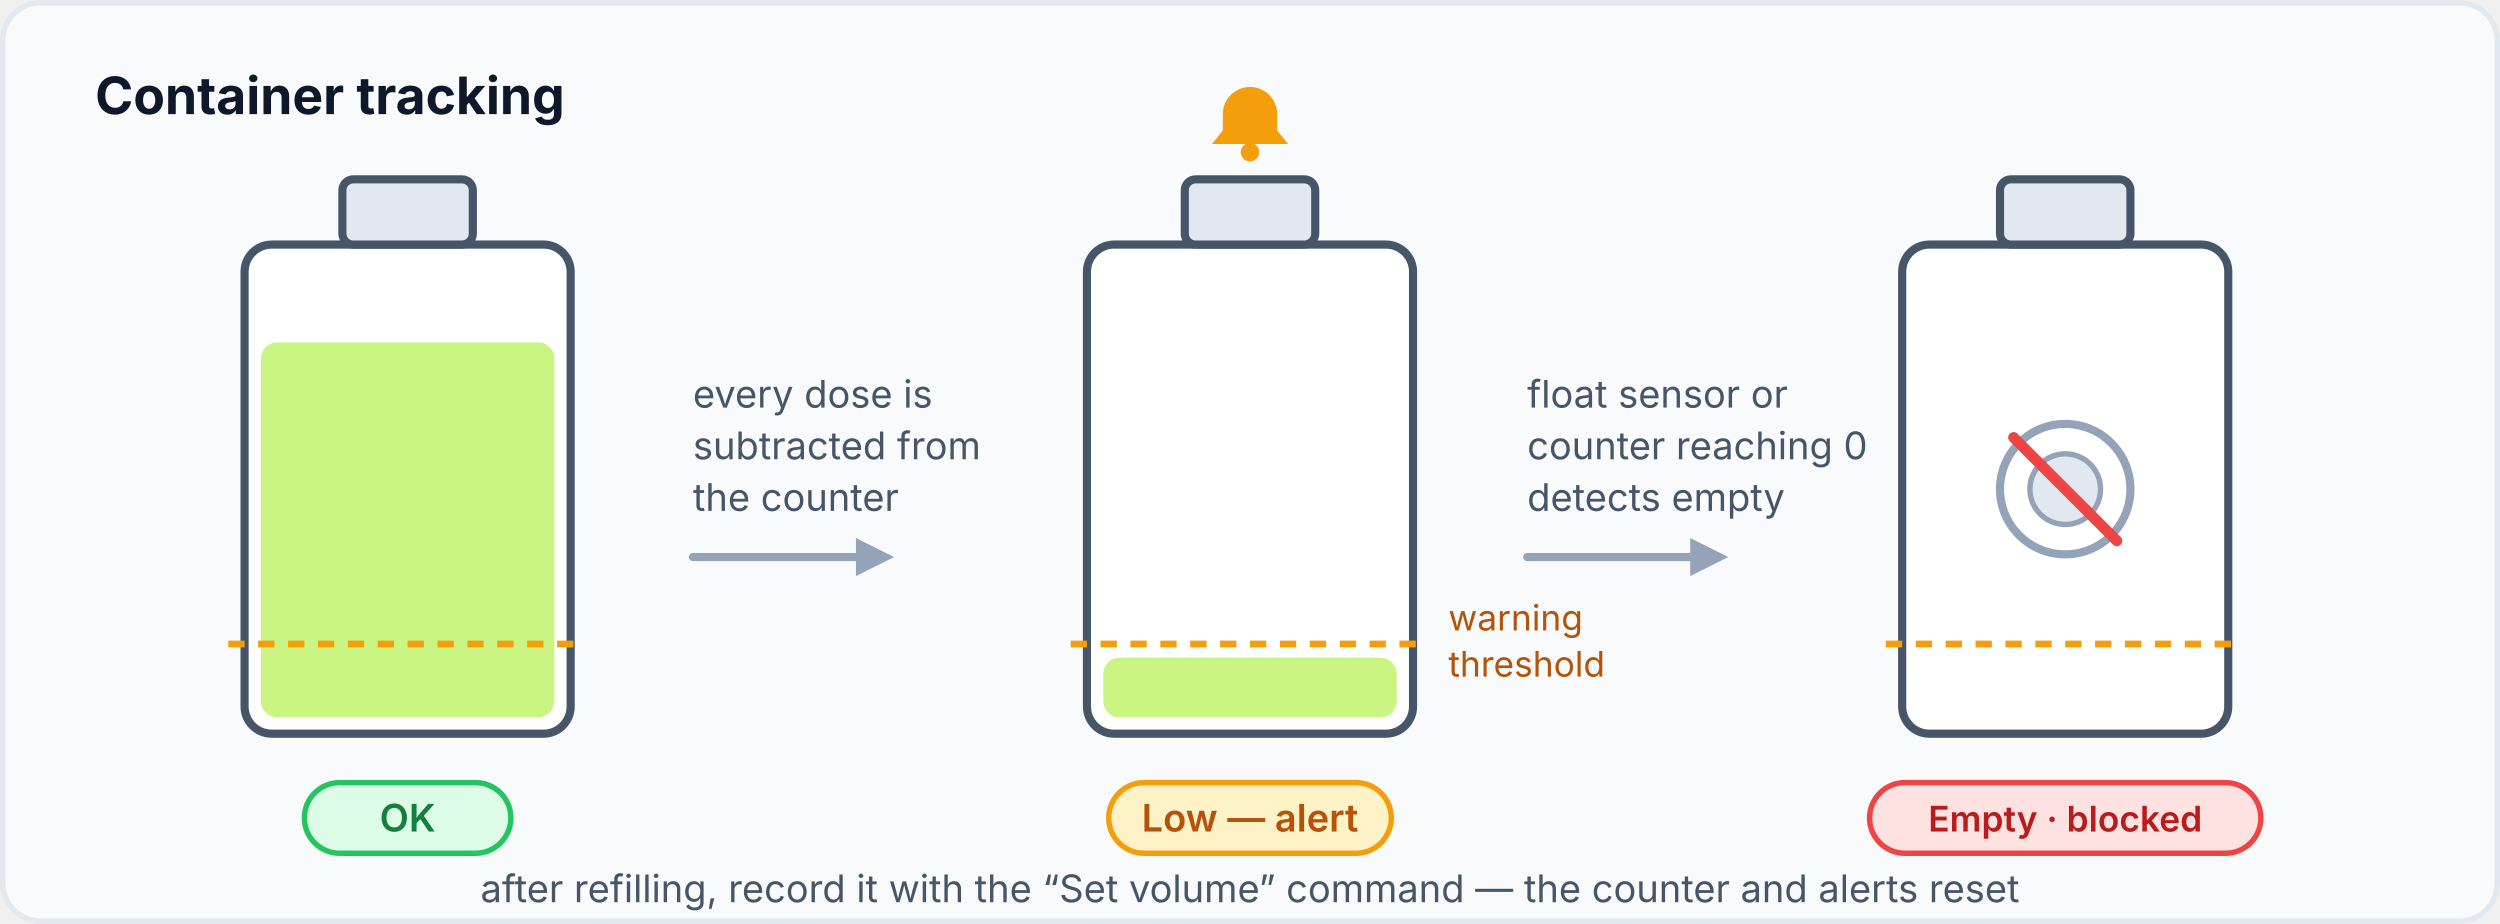
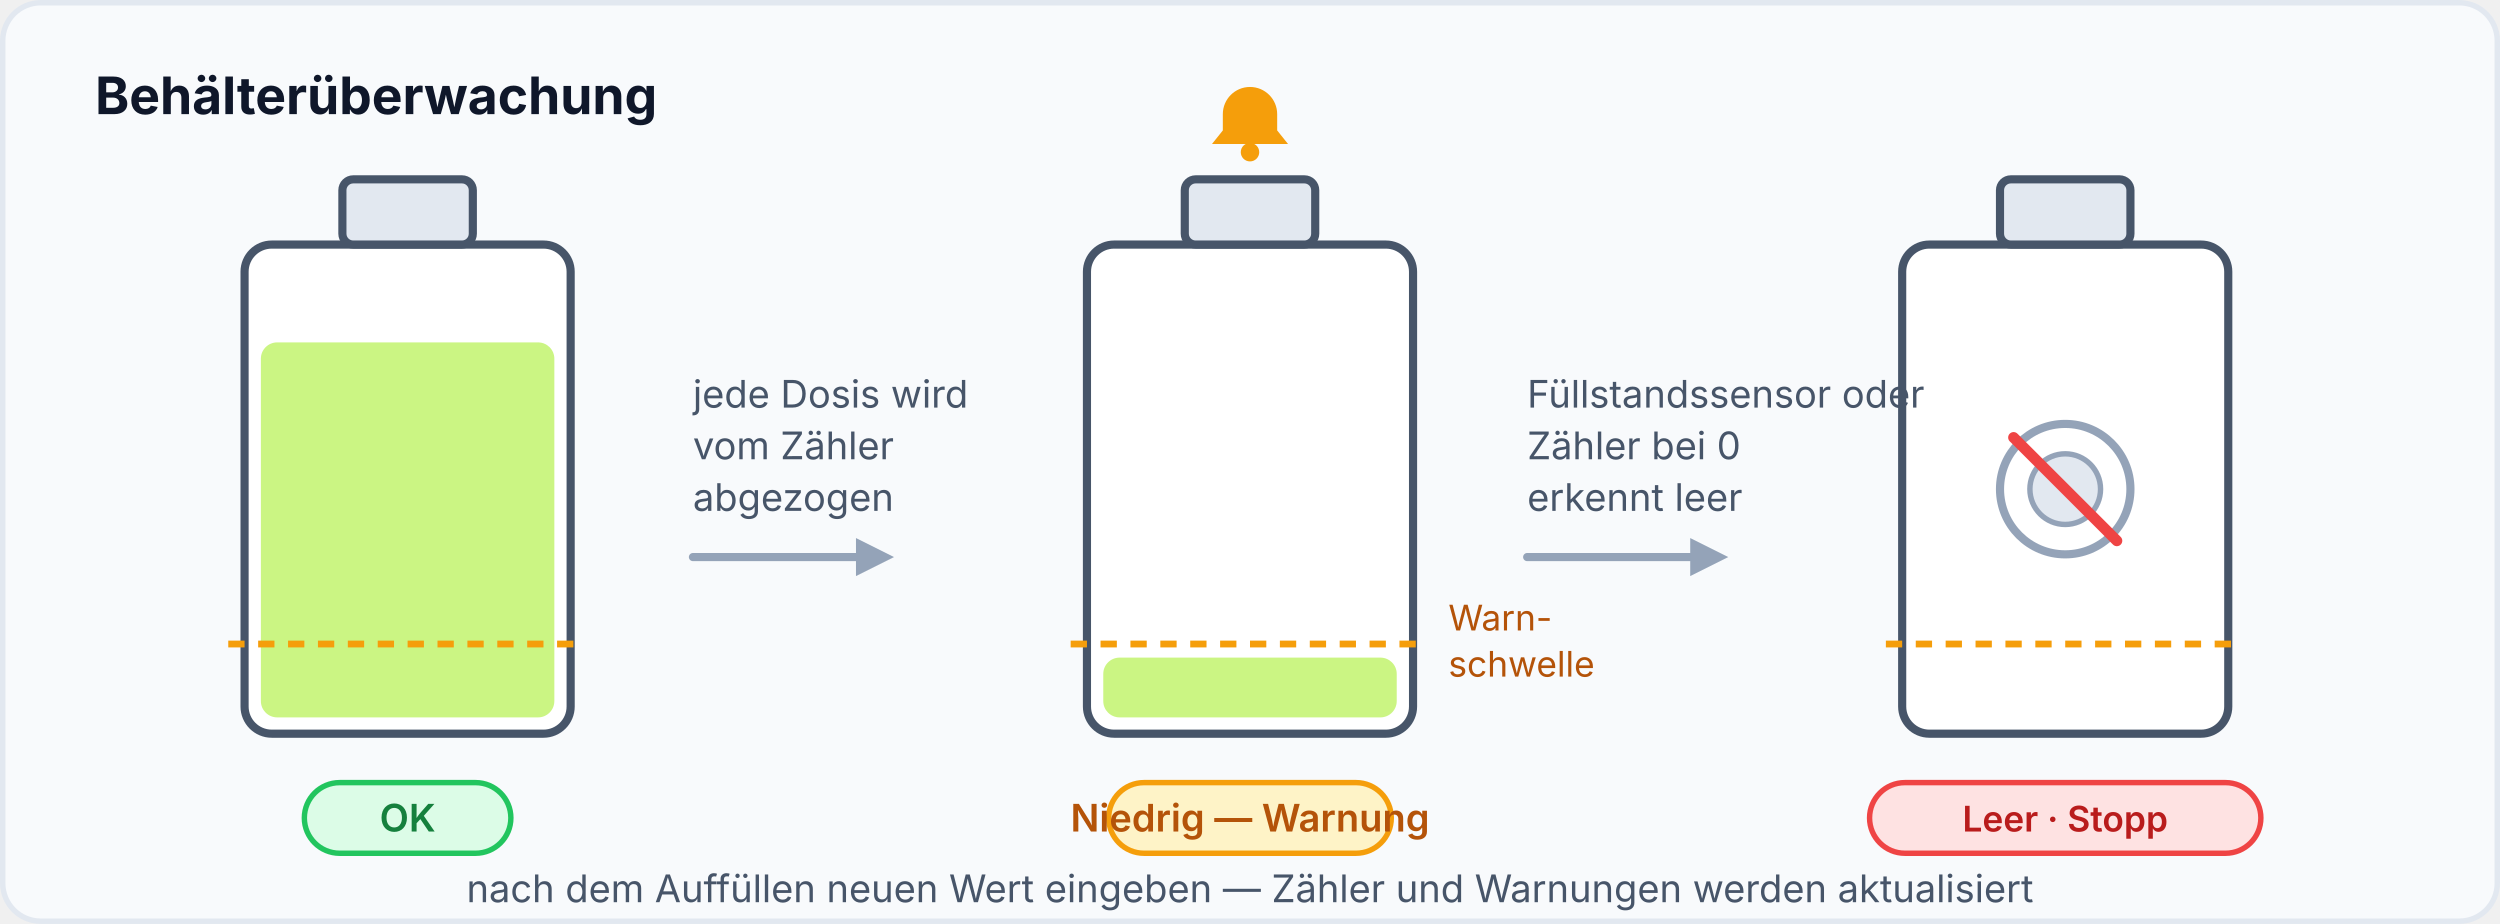
<svg xmlns="http://www.w3.org/2000/svg" viewBox="0 0 920 340" font-family="system-ui, -apple-system, 'Segoe UI', sans-serif">
  <rect x="1" y="1" width="918" height="338" rx="14" fill="#f8fafc" stroke="#e2e8f0" stroke-width="2" />
-   <text x="35" y="42" font-size="19" font-weight="700" fill="#0f172a">Container tracking</text>
+   <text x="35" y="42" font-size="19" font-weight="700" fill="#0f172a">Behälterüberwachung</text>
  <g>
    <rect x="90" y="90" width="120" height="180" rx="10" fill="#ffffff" stroke="#475569" stroke-width="3" />
    <rect x="126" y="66" width="48" height="24" rx="4" fill="#e2e8f0" stroke="#475569" stroke-width="3" />
    <rect x="96" y="126" width="108" height="138" rx="6" fill="#bef264" opacity="0.8" />
    <line x1="84" y1="237" x2="216" y2="237" stroke="#f59e0b" stroke-width="2.5" stroke-dasharray="6 5" />
    <g transform="translate(150,108)">
      <circle r="0" fill="none" />
    </g>
    <rect x="112" y="288" width="76" height="26" rx="13" fill="#dcfce7" stroke="#22c55e" stroke-width="2" />
    <text x="150" y="306" text-anchor="middle" font-size="14" font-weight="600" fill="#15803d">OK</text>
  </g>
  <g>
    <rect x="400" y="90" width="120" height="180" rx="10" fill="#ffffff" stroke="#475569" stroke-width="3" />
    <rect x="436" y="66" width="48" height="24" rx="4" fill="#e2e8f0" stroke="#475569" stroke-width="3" />
    <rect x="406" y="242" width="108" height="22" rx="6" fill="#bef264" opacity="0.8" />
    <line x1="394" y1="237" x2="526" y2="237" stroke="#f59e0b" stroke-width="2.5" stroke-dasharray="6 5" />
-     <text x="533" y="232" font-size="13" fill="#b45309">warning</text>
-     <text x="533" y="249" font-size="13" fill="#b45309">threshold</text>
+     <text x="533" y="232" font-size="13" fill="#b45309">Warn-</text>
+     <text x="533" y="249" font-size="13" fill="#b45309">schwelle</text>
    <g transform="translate(460,44)">
      <path d="M0,-12 a 10 10 0 0 1 10 10 v 6 l 4 5 h -28 l 4 -5 v -6 a 10 10 0 0 1 10 -10 z" fill="#f59e0b" />
      <circle cx="0" cy="12" r="3.4" fill="#f59e0b" />
    </g>
    <rect x="408" y="288" width="104" height="26" rx="13" fill="#fef3c7" stroke="#f59e0b" stroke-width="2" />
-     <text x="460" y="306" text-anchor="middle" font-size="14" font-weight="600" fill="#b45309">Low — alert</text>
+     <text x="460" y="306" text-anchor="middle" font-size="14" font-weight="600" fill="#b45309">Niedrig — Warnung</text>
  </g>
  <g>
    <rect x="700" y="90" width="120" height="180" rx="10" fill="#ffffff" stroke="#475569" stroke-width="3" />
    <rect x="736" y="66" width="48" height="24" rx="4" fill="#e2e8f0" stroke="#475569" stroke-width="3" />
    <line x1="694" y1="237" x2="826" y2="237" stroke="#f59e0b" stroke-width="2.5" stroke-dasharray="6 5" />
    <g transform="translate(760,180)">
      <circle r="24" fill="#ffffff" stroke="#94a3b8" stroke-width="3" />
      <circle r="13" fill="#e2e8f0" stroke="#94a3b8" stroke-width="2" />
      <line x1="-19" y1="-19" x2="19" y2="19" stroke="#ef4444" stroke-width="4" stroke-linecap="round" />
    </g>
    <rect x="688" y="288" width="144" height="26" rx="13" fill="#fee2e2" stroke="#ef4444" stroke-width="2" />
-     <text x="760" y="306" text-anchor="middle" font-size="13" font-weight="600" fill="#b91c1c">Empty · blocked</text>
+     <text x="760" y="306" text-anchor="middle" font-size="13" font-weight="600" fill="#b91c1c">Leer · Stopp</text>
  </g>
-   <text x="255" y="150" font-size="14" fill="#475569">every dose is</text>
-   <text x="255" y="169" font-size="14" fill="#475569">subtracted from</text>
-   <text x="255" y="188" font-size="14" fill="#475569">the counter</text>
+   <text x="255" y="150" font-size="14" fill="#475569">jede Dosis wird</text>
+   <text x="255" y="169" font-size="14" fill="#475569">vom Zähler</text>
+   <text x="255" y="188" font-size="14" fill="#475569">abgezogen</text>
  <path d="M255 205 h 60" stroke="#94a3b8" stroke-width="3" stroke-linecap="round" />
  <path d="M315 198 l 14 7 -14 7 z" fill="#94a3b8" />
-   <text x="562" y="150" font-size="14" fill="#475569">float sensor or</text>
-   <text x="562" y="169" font-size="14" fill="#475569">counter reaching 0</text>
-   <text x="562" y="188" font-size="14" fill="#475569">detects empty</text>
+   <text x="562" y="150" font-size="14" fill="#475569">Füllstandssensor oder</text>
+   <text x="562" y="169" font-size="14" fill="#475569">Zähler bei 0</text>
+   <text x="562" y="188" font-size="14" fill="#475569">erkennt leer</text>
  <path d="M562 205 h 60" stroke="#94a3b8" stroke-width="3" stroke-linecap="round" />
  <path d="M622 198 l 14 7 -14 7 z" fill="#94a3b8" />
-   <text x="460" y="332" text-anchor="middle" font-size="14" fill="#475569">after refilling, record it with the “Set volume” command — the counter and alerts reset</text>
+   <text x="460" y="332" text-anchor="middle" font-size="14" fill="#475569">nach dem Auffüllen neuen Wert eingeben — Zähler und Warnungen werden aktualisiert</text>
</svg>
